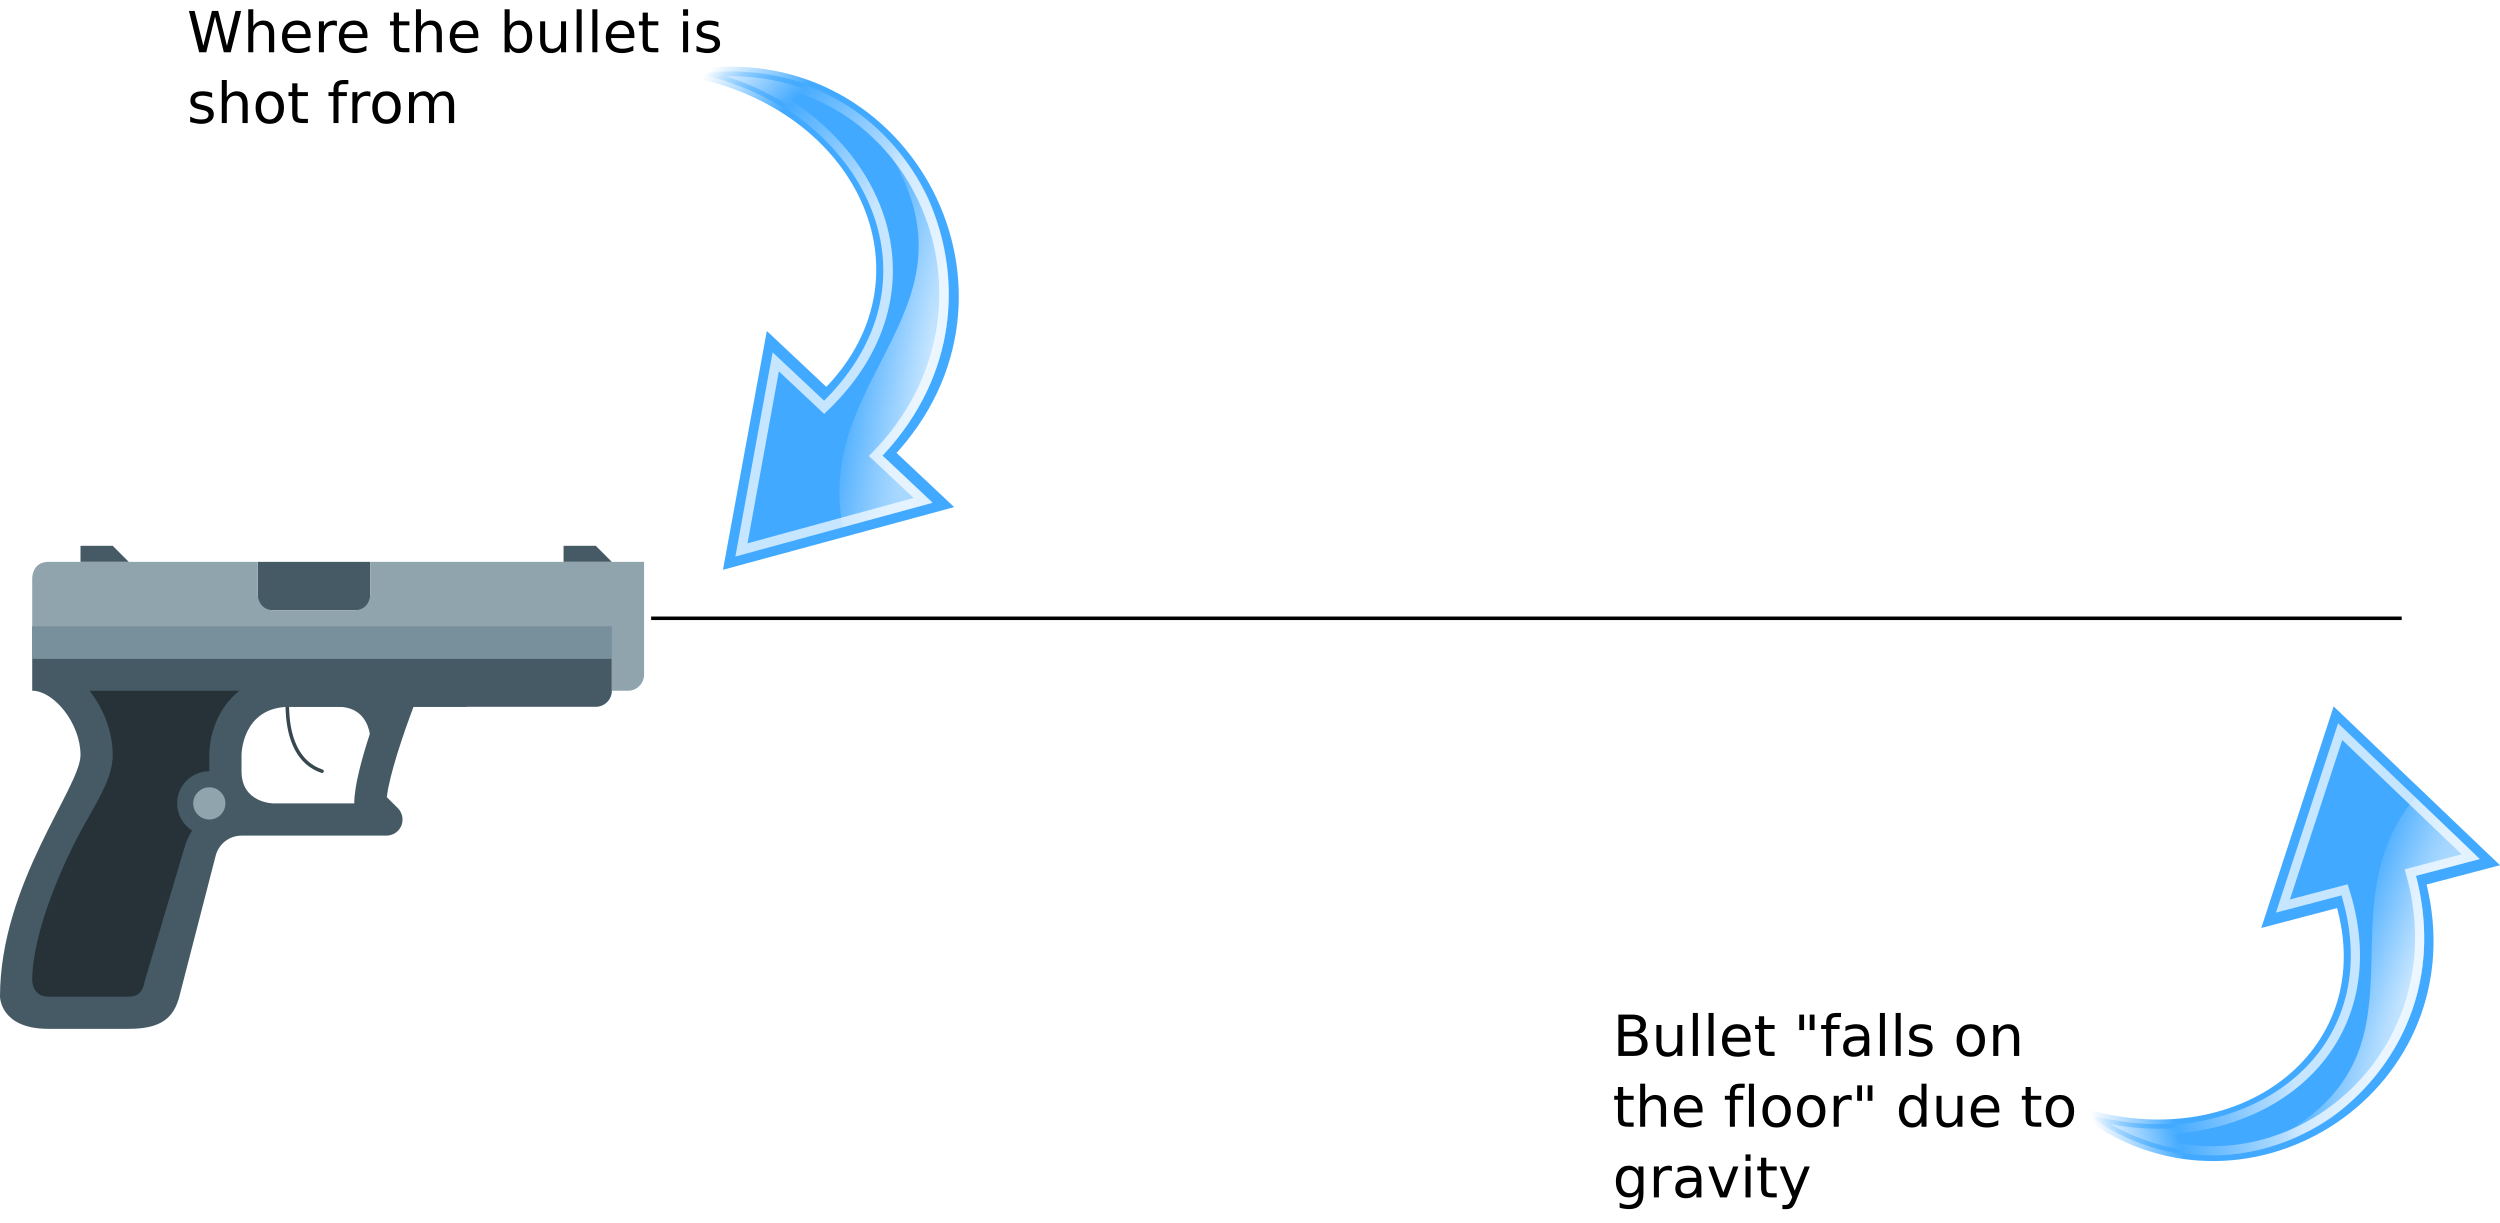
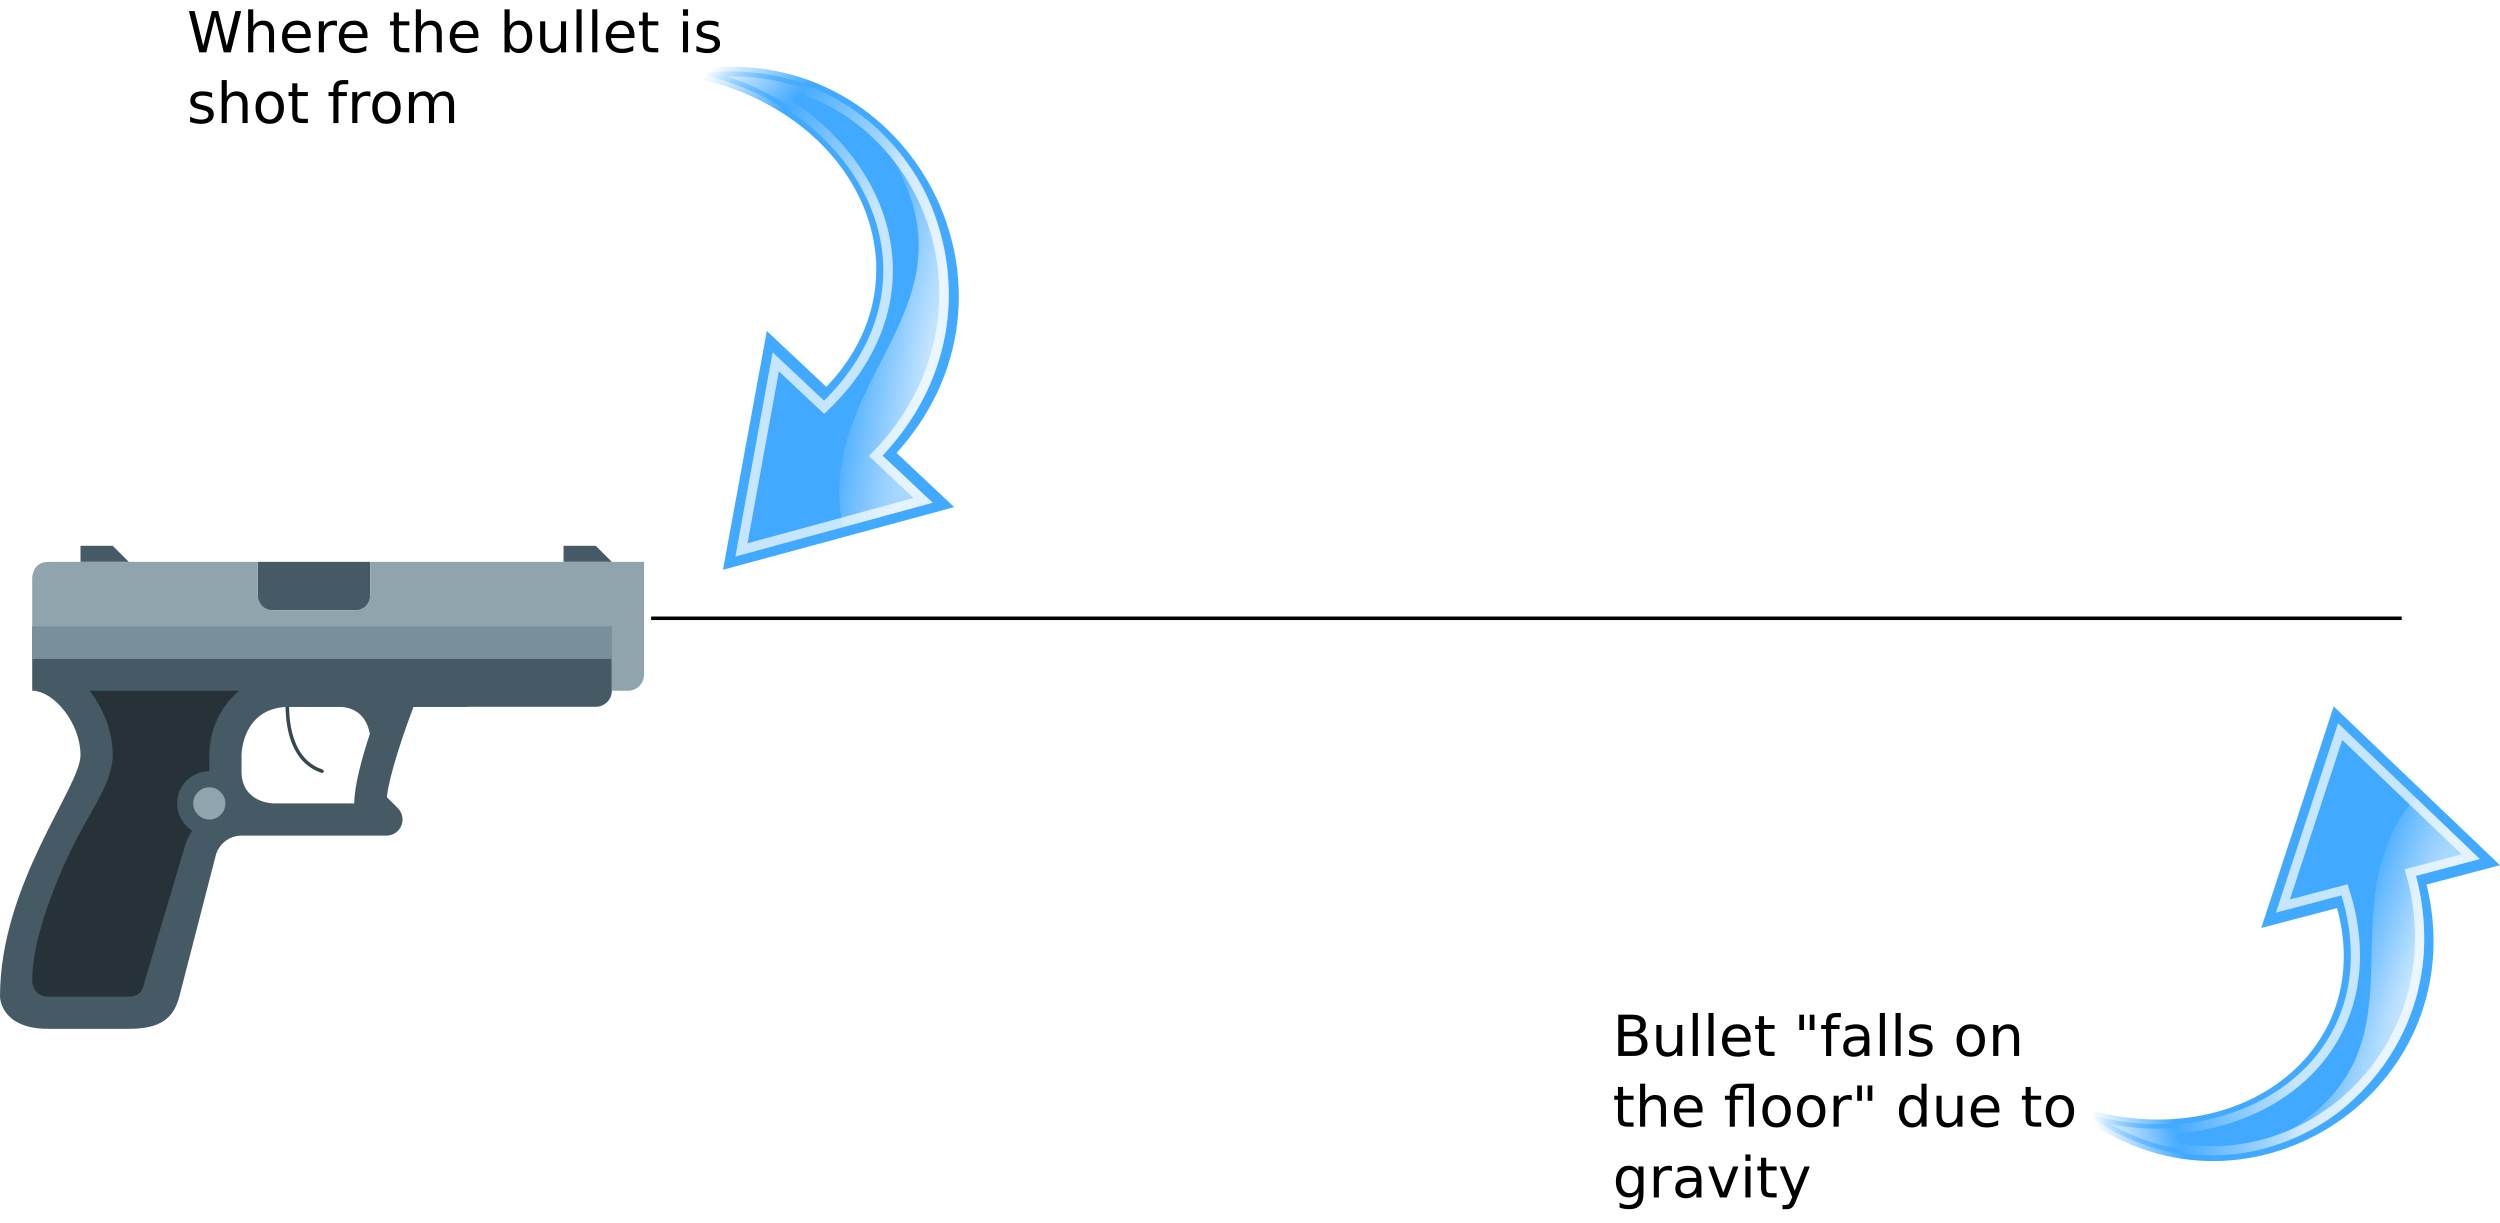
<svg xmlns="http://www.w3.org/2000/svg" xmlns:xlink="http://www.w3.org/1999/xlink" width="187mm" height="91.426mm" viewBox="0 0 187 91.426" version="1.1" id="svg8">
  <defs id="defs2">
    <clipPath id="_clipPath_2GEfn45JLl8Nr1pDtXFPFZ3tAUO5LwmP">
      <rect width="450" height="450" id="rect833" x="0" y="0" />
    </clipPath>
    <linearGradient xlink:href="#linearGradient2308" id="linearGradient5196" gradientUnits="userSpaceOnUse" gradientTransform="matrix(-7.228913,-5.80752,-4.077291,5.07521,759.7605,460.2632)" x1="26.5" y1="51.3" x2="26.5" y2="61.618" />
    <linearGradient id="linearGradient2308">
      <stop id="stop2310" offset="0" style="stop-color:#41a9ff;stop-opacity:1;" />
      <stop id="stop2312" offset="1" style="stop-color:#41a9ff;stop-opacity:0;" />
    </linearGradient>
    <linearGradient xlink:href="#linearGradient2187" id="linearGradient5200" gradientUnits="userSpaceOnUse" gradientTransform="matrix(4.778283,-5.94777,8.471751,6.805984,205.3838,466.6789)" x1="16.902" y1="12.175" x2="2.705" y2="14.088" />
    <linearGradient id="linearGradient2187">
      <stop style="stop-color:#ffffff;stop-opacity:1;" offset="0" id="stop2189" />
      <stop style="stop-color:#ffffff;stop-opacity:0;" offset="1" id="stop2191" />
    </linearGradient>
    <radialGradient xlink:href="#linearGradient2187" id="radialGradient5202" gradientUnits="userSpaceOnUse" gradientTransform="matrix(3.234762,0.3292483,-0.04021934,0.3951426,-1016.175,204.9602)" cx="456.521" cy="28.498" fx="456.521" fy="28.498" r="168.075" />
    <radialGradient r="168.075" fy="28.498" fx="456.521" cy="28.498" cx="456.521" gradientTransform="matrix(3.234762,0.3292483,-0.04021934,0.3951426,-1016.175,204.9602)" gradientUnits="userSpaceOnUse" id="radialGradient4486" xlink:href="#linearGradient2187" />
    <radialGradient xlink:href="#linearGradient2187" id="radialGradient5326" gradientUnits="userSpaceOnUse" gradientTransform="matrix(3.234762,0.3292483,-0.04021934,0.3951426,-1016.175,204.9602)" cx="456.521" cy="28.498" fx="456.521" fy="28.498" r="168.075" />
    <radialGradient xlink:href="#linearGradient2187" id="radialGradient5329" gradientUnits="userSpaceOnUse" gradientTransform="matrix(3.234762,0.3292483,-0.04021934,0.3951426,-1057.371,94.40933)" cx="456.521" cy="28.498" fx="456.521" fy="28.498" r="168.075" />
    <linearGradient xlink:href="#linearGradient2187" id="linearGradient5332" gradientUnits="userSpaceOnUse" gradientTransform="matrix(4.778283,-5.94777,8.471751,6.805984,164.1874,356.128)" x1="16.902" y1="12.175" x2="2.705" y2="14.088" />
    <linearGradient xlink:href="#linearGradient2308" id="linearGradient5335" gradientUnits="userSpaceOnUse" gradientTransform="matrix(-7.228913,-5.80752,-4.077291,5.07521,718.5642,349.7123)" x1="26.5" y1="51.3" x2="26.5" y2="61.618" />
    <linearGradient xlink:href="#linearGradient2308" id="linearGradient5344" gradientUnits="userSpaceOnUse" gradientTransform="matrix(-7.228913,-5.80752,-4.077291,5.07521,718.5642,349.7123)" x1="26.5" y1="51.3" x2="26.5" y2="61.618" />
    <linearGradient xlink:href="#linearGradient2187" id="linearGradient5348" gradientUnits="userSpaceOnUse" gradientTransform="matrix(4.778283,-5.94777,8.471751,6.805984,164.1874,356.128)" x1="16.902" y1="12.175" x2="2.705" y2="14.088" />
    <radialGradient xlink:href="#linearGradient2187" id="radialGradient5350" gradientUnits="userSpaceOnUse" gradientTransform="matrix(3.234762,0.3292483,-0.04021934,0.3951426,-1057.371,94.40933)" cx="456.521" cy="28.498" fx="456.521" fy="28.498" r="168.075" />
    <radialGradient xlink:href="#linearGradient2187" id="radialGradient5350-9" gradientUnits="userSpaceOnUse" gradientTransform="matrix(3.234762,0.3292483,-0.04021934,0.3951426,-1057.371,94.40933)" cx="456.521" cy="28.498" fx="456.521" fy="28.498" r="168.075" />
  </defs>
  <g style="isolation:isolate;stroke-width:2.148;stroke-miterlimit:4;stroke-dasharray:none" id="g875" transform="matrix(0.1228987,0,0,0.1228987,-3.564063,31.23912)">
    <g id="Group" style="stroke-width:2.148;stroke-miterlimit:4;stroke-dasharray:none">
      <path d="m 205.4,156.4 c 0,0 -9.8,49 19.6,58.8" fill="none" stroke-width="19.6" stroke="#37474f" stroke-linejoin="round" stroke-linecap="round" stroke-miterlimit="4" id="path838" style="stroke-width:2.148;stroke-miterlimit:4;stroke-dasharray:none" />
      <path d="M 401.4,87.8 391.6,78 H 372 v 9.8 z m -294,0 L 97.6,78 H 78 v 9.8 z m 78.4,0 h 68.6 v 29.4 H 185.8 Z M 391.6,176 h -293 v -49 h 302.8 v 39.2 c 0,5.39 -4.41,9.8 -9.8,9.8 z" fill="#455a64" id="path840" style="stroke-width:2.148;stroke-miterlimit:4;stroke-dasharray:none" />
      <path d="M 264.425,230.978 C 266.042,216.846 275.107,190.739 280.693,176 H 313.2 V 127 H 48.6 v 39.2 c 13.054,0.039 29.4,19.6 29.4,39.2 0,19.6 -49,78.4 -49,147 0,0 0,19.6 29.4,19.6 h 49 c 19.6,0 27.528,-6.546 30.929,-20.364 l 21.903,-84.868 c 1.785,-7.259 8.293,-12.363 15.768,-12.368 h 88.2 c 3.94,0 7.546,-2.372 9.075,-6.047 1.496,-3.668 0.65,-7.876 -2.146,-10.682 z M 195.6,234.8 c 0,0 -19.6,0 -19.6,-19.6 v -9.8 c 0,0 0,-29.4 29.4,-29.4 h 29.4 c 14.661,0 18.336,10.947 19.296,16.464 -4.861,14.896 -9.496,31.811 -9.496,42.336 z" fill="#455a64" id="path842" style="stroke-width:2.148;stroke-miterlimit:4;stroke-dasharray:none" />
      <path d="m 254.4,87.8 v 19.6 c 0,0 0,9.8 -9.8,9.8 0,0 -39.2,0.039 -49,0 -9.8,0 -9.8,-9.8 -9.8,-9.8 V 87.8 H 58.4 c -9.8,0 -9.8,9.8 -9.8,9.8 v 49 h 352.8 v 19.6 l 9.761,0.039 c 5.439,0 9.839,-4.41 9.839,-9.839 V 87.8 Z m -88.2,147 c 0,5.39 -4.41,9.8 -9.8,9.8 -5.39,0 -9.8,-4.41 -9.8,-9.8 0,-5.39 4.41,-9.8 9.8,-9.8 5.39,0 9.8,4.41 9.8,9.8 z" fill="#90a4ae" id="path844" style="stroke-width:2.148;stroke-miterlimit:4;stroke-dasharray:none" />
      <path d="m 48.6,127 h 352.8 v 19.6 H 48.6 Z" fill="#78909c" id="path846" style="stroke-width:2.148;stroke-miterlimit:4;stroke-dasharray:none" />
      <path d="m 136.8,234.8 c 0,-10.825 8.775,-19.6 19.6,-19.6 v -9.8 c 0,-12.515 5.243,-28.91 18.297,-39.2 H 83.439 c 8.575,10.829 14.161,24.961 14.161,39.2 0,12.054 -6.811,23.961 -16.268,40.503 C 67.71,269.678 48.6,313.2 48.6,342.6 c 0,0 0,9.8 9.8,9.8 h 49 c 8.35,0 9.036,-6.703 9.8,-9.8 l 24.108,-81.007 c 1.011,-3.639 2.577,-7.1 4.645,-10.26 -5.681,-3.579 -9.135,-9.818 -9.153,-16.533 z" fill="#263238" id="path848" style="stroke-width:2.148;stroke-miterlimit:4;stroke-dasharray:none" />
    </g>
  </g>
  <path style="fill:none;stroke:#000000;stroke-width:0.264px;stroke-linecap:butt;stroke-linejoin:miter;stroke-opacity:1" d="M 48.704,46.248 H 179.648" id="path877" />
  <g id="g5339" transform="matrix(-0.00716513,0.09191,-0.09191,-0.00716513,96.16246,-10.51148)">
    <path id="path1432" d="M 210.336,461.537 C 174.1,294.351 366.423,171.61 505.229,282.69 l 38.226,-47.582 60.877,170.716 -182.723,-19.048 39.421,-49.069 c -99.272,-84.646 -231.147,-14.447 -250.694,123.831 z" style="color:#000000;display:block;overflow:visible;visibility:visible;fill:url(#linearGradient5344);fill-opacity:1;fill-rule:nonzero;stroke:url(#linearGradient5344);stroke-width:7.77;stroke-linecap:butt;stroke-linejoin:miter;stroke-miterlimit:4;stroke-dasharray:none;stroke-dashoffset:0;stroke-opacity:1;marker:none" />
    <path style="color:#000000;display:block;overflow:visible;visibility:visible;opacity:0.699;fill:none;stroke:url(#linearGradient5348);stroke-width:7.77;stroke-linecap:butt;stroke-linejoin:miter;stroke-miterlimit:10;stroke-dasharray:none;stroke-dashoffset:0;stroke-opacity:1;marker:none" d="M 210.974,429.601 C 203.049,279.729 381.684,188.363 508.266,293.917 l 33.022,-41.105 51.547,143.823 -154.326,-15.889 33.75,-42.011 c -99.722,-89.177 -221.825,-32.556 -261.286,90.865 z" id="path2177" />
    <path id="path9796" d="m 542.608,244.978 -4.347,5.405 -30.637,38.157 C 443.651,237.473 370.073,232.713 302.846,264.524 c -42.237,19.986 -68.639,61.563 -68.639,61.563 138.433,-132.939 204.765,26.088 333.846,-10.057 z" style="color:#000000;font-style:normal;font-variant:normal;font-weight:normal;font-stretch:normal;font-size:medium;line-height:normal;font-family:Sans;-inkscape-font-specification:Sans;text-indent:0;text-align:start;text-decoration:none;text-decoration-line:none;letter-spacing:normal;word-spacing:normal;text-transform:none;writing-mode:lr-tb;direction:ltr;baseline-shift:baseline;text-anchor:start;display:block;overflow:visible;visibility:visible;opacity:0.699;fill:url(#radialGradient5350);fill-opacity:1;stroke:none;stroke-width:8.266;marker:none;enable-background:accumulate" />
  </g>
  <g id="g5339-1" transform="matrix(0.0360632,-0.08082173,-0.08082173,-0.0360632,185.7207,116.944)">
    <path id="path1432-2" d="M 210.336,461.537 C 174.1,294.351 366.423,171.61 505.229,282.69 l 38.226,-47.582 60.877,170.716 -182.723,-19.048 39.421,-49.069 c -99.272,-84.646 -231.147,-14.447 -250.694,123.831 z" style="color:#000000;display:block;overflow:visible;visibility:visible;fill:url(#linearGradient5335);fill-opacity:1;fill-rule:nonzero;stroke:url(#linearGradient5335);stroke-width:7.77;stroke-linecap:butt;stroke-linejoin:miter;stroke-miterlimit:4;stroke-dasharray:none;stroke-dashoffset:0;stroke-opacity:1;marker:none" />
    <path style="color:#000000;display:block;overflow:visible;visibility:visible;opacity:0.699;fill:none;stroke:url(#linearGradient5332);stroke-width:7.77;stroke-linecap:butt;stroke-linejoin:miter;stroke-miterlimit:10;stroke-dasharray:none;stroke-dashoffset:0;stroke-opacity:1;marker:none" d="M 210.974,429.601 C 203.049,279.729 381.684,188.363 508.266,293.917 l 33.022,-41.105 51.547,143.823 -154.326,-15.889 33.75,-42.011 c -99.722,-89.177 -221.825,-32.556 -261.286,90.865 z" id="path2177-7" />
    <path id="path9796-0" d="m 542.608,244.978 -4.347,5.405 -30.637,38.157 C 443.651,237.473 370.073,232.713 302.846,264.524 c -42.237,19.986 -68.639,61.563 -68.639,61.563 138.433,-132.939 204.765,26.088 333.846,-10.057 z" style="color:#000000;font-style:normal;font-variant:normal;font-weight:normal;font-stretch:normal;font-size:medium;line-height:normal;font-family:Sans;-inkscape-font-specification:Sans;text-indent:0;text-align:start;text-decoration:none;text-decoration-line:none;letter-spacing:normal;word-spacing:normal;text-transform:none;writing-mode:lr-tb;direction:ltr;baseline-shift:baseline;text-anchor:start;display:block;overflow:visible;visibility:visible;opacity:0.699;fill:url(#radialGradient5350-9);fill-opacity:1;stroke:none;stroke-width:8.266;marker:none;enable-background:accumulate" />
  </g>
-   <text xml:space="preserve" style="font-size:4.233px;line-height:1.25;font-family:'DejaVu Sans';-inkscape-font-specification:'DejaVu Sans';letter-spacing:0px;word-spacing:0px;stroke-width:0.265" x="13.991" y="3.912" id="text931">
-     <tspan id="tspan929" x="13.991" y="3.912" style="stroke-width:0.265">Where the bullet is</tspan>
-     <tspan x="13.991" y="9.204" style="stroke-width:0.265" id="tspan933">shot from</tspan>
-   </text>
-   <text xml:space="preserve" style="font-size:4.233px;line-height:1.25;font-family:'DejaVu Sans';-inkscape-font-specification:'DejaVu Sans';letter-spacing:0px;word-spacing:0px;stroke-width:0.265" x="120.631" y="78.985" id="text937">
-     <tspan id="tspan935" x="120.631" y="78.985" style="stroke-width:0.265">Bullet "falls on</tspan>
-     <tspan x="120.631" y="84.277" style="stroke-width:0.265" id="tspan939">the floor" due to</tspan>
-     <tspan x="120.631" y="89.568" style="stroke-width:0.265" id="tspan941">gravity</tspan>
-   </text>
+   <g aria-label="Where the bullet is shot from" id="text931" style="font-size:4.233px;line-height:1.25;font-family:'DejaVu Sans';-inkscape-font-specification:'DejaVu Sans';letter-spacing:0px;word-spacing:0px;stroke-width:0.265">
+     <path d="m 14.131,0.826 h 0.422 l 0.649,2.609 0.647,-2.609 h 0.469 l 0.649,2.609 0.647,-2.609 h 0.424 L 17.263,3.912 H 16.738 L 16.087,1.233 15.43,3.912 h -0.525 z" style="stroke-width:0.265" id="path943" />
+     <path d="M 20.5,2.515 V 3.912 H 20.12 V 2.527 q 0,-0.329 -0.128,-0.492 -0.128,-0.163 -0.384,-0.163 -0.308,0 -0.486,0.196 -0.178,0.196 -0.178,0.535 V 3.912 H 18.561 V 0.696 h 0.382 V 1.956 q 0.136,-0.209 0.32,-0.312 0.186,-0.103 0.428,-0.103 0.399,0 0.604,0.248 0.205,0.246 0.205,0.726 z" style="stroke-width:0.265" id="path945" />
+     <path d="m 23.239,2.659 v 0.186 h -1.749 q 0.025,0.393 0.236,0.599 0.213,0.205 0.591,0.205 0.219,0 0.424,-0.054 0.207,-0.054 0.409,-0.161 v 0.36 q -0.205,0.087 -0.42,0.132 -0.215,0.045 -0.436,0.045 -0.554,0 -0.878,-0.322 -0.322,-0.322 -0.322,-0.872 0,-0.568 0.306,-0.901 0.308,-0.335 0.829,-0.335 0.467,0 0.738,0.302 0.273,0.3 0.273,0.816 z M 22.859,2.548 Q 22.854,2.235 22.683,2.049 22.513,1.863 22.232,1.863 q -0.318,0 -0.511,0.18 -0.19,0.18 -0.219,0.506 z" style="stroke-width:0.265" id="path947" />
+     <path d="m 25.205,1.952 q -0.064,-0.037 -0.141,-0.054 -0.074,-0.019 -0.165,-0.019 -0.322,0 -0.496,0.211 -0.172,0.209 -0.172,0.602 V 3.912 H 23.849 V 1.597 h 0.382 v 0.36 q 0.12,-0.211 0.312,-0.312 0.192,-0.103 0.467,-0.103 0.039,0 0.087,0.006 0.048,0.004 0.105,0.014 z" style="stroke-width:0.265" id="path949" />
+     <path d="m 27.491,2.659 v 0.186 h -1.749 q 0.025,0.393 0.236,0.599 0.213,0.205 0.591,0.205 0.219,0 0.424,-0.054 0.207,-0.054 0.409,-0.161 v 0.36 q -0.205,0.087 -0.42,0.132 -0.215,0.045 -0.436,0.045 -0.554,0 -0.878,-0.322 -0.322,-0.322 -0.322,-0.872 0,-0.568 0.306,-0.901 0.308,-0.335 0.829,-0.335 0.467,0 0.738,0.302 0.273,0.3 0.273,0.816 z M 27.11,2.548 Q 27.106,2.235 26.935,2.049 26.765,1.863 26.484,1.863 q -0.318,0 -0.511,0.18 -0.19,0.18 -0.219,0.506 z" style="stroke-width:0.265" id="path951" />
+     <path d="M 29.837,0.939 V 1.597 h 0.783 v 0.296 h -0.783 v 1.257 q 0,0.283 0.076,0.364 0.079,0.081 0.316,0.081 h 0.391 V 3.912 h -0.391 q -0.44,0 -0.608,-0.163 Q 29.455,3.583 29.455,3.149 V 1.892 H 29.175 V 1.597 H 29.455 V 0.939 Z" style="stroke-width:0.265" id="path953" />
+     <path d="M 33.045,2.515 V 3.912 H 32.665 V 2.527 q 0,-0.329 -0.128,-0.492 -0.128,-0.163 -0.384,-0.163 -0.308,0 -0.486,0.196 -0.178,0.196 -0.178,0.535 V 3.912 H 31.106 V 0.696 h 0.382 V 1.956 q 0.136,-0.209 0.32,-0.312 0.186,-0.103 0.428,-0.103 0.399,0 0.604,0.248 0.205,0.246 0.205,0.726 z" style="stroke-width:0.265" id="path955" />
+     <path d="m 35.784,2.659 v 0.186 h -1.749 q 0.025,0.393 0.236,0.599 0.213,0.205 0.591,0.205 0.219,0 0.424,-0.054 0.207,-0.054 0.409,-0.161 v 0.36 q -0.205,0.087 -0.42,0.132 -0.215,0.045 -0.436,0.045 -0.554,0 -0.878,-0.322 -0.322,-0.322 -0.322,-0.872 0,-0.568 0.306,-0.901 0.308,-0.335 0.829,-0.335 0.467,0 0.738,0.302 0.273,0.3 0.273,0.816 z M 35.404,2.548 Q 35.399,2.235 35.228,2.049 35.058,1.863 34.777,1.863 q -0.318,0 -0.511,0.18 -0.19,0.18 -0.219,0.506 z" style="stroke-width:0.265" id="path957" />
+     <path d="m 39.416,2.756 q 0,-0.42 -0.174,-0.657 -0.172,-0.24 -0.473,-0.24 -0.302,0 -0.475,0.24 -0.172,0.238 -0.172,0.657 0,0.42 0.172,0.659 0.174,0.238 0.475,0.238 0.302,0 0.473,-0.238 0.174,-0.24 0.174,-0.659 z M 38.122,1.948 q 0.12,-0.207 0.302,-0.306 0.184,-0.101 0.438,-0.101 0.422,0 0.684,0.335 0.265,0.335 0.265,0.881 0,0.546 -0.265,0.881 -0.263,0.335 -0.684,0.335 -0.254,0 -0.438,-0.099 -0.182,-0.101 -0.302,-0.308 V 3.912 H 37.739 V 0.696 h 0.382 z" style="stroke-width:0.265" id="path959" />
+     <path d="M 40.402,2.998 V 1.597 h 0.38 v 1.387 q 0,0.329 0.128,0.494 0.128,0.163 0.384,0.163 0.308,0 0.486,-0.196 0.18,-0.196 0.18,-0.535 V 1.597 h 0.38 V 3.912 H 41.96 V 3.556 q -0.138,0.211 -0.322,0.314 -0.182,0.101 -0.424,0.101 -0.399,0 -0.606,-0.248 -0.207,-0.248 -0.207,-0.726 z m 0.957,-1.457 z" style="stroke-width:0.265" id="path961" />
+     <path d="m 43.124,0.696 h 0.38 V 3.912 h -0.38 z" style="stroke-width:0.265" id="path963" />
+     <path d="m 44.3,0.696 h 0.38 V 3.912 h -0.38 z" style="stroke-width:0.265" id="path965" />
+     <path d="m 47.457,2.659 v 0.186 h -1.749 q 0.025,0.393 0.236,0.599 0.213,0.205 0.591,0.205 0.219,0 0.424,-0.054 0.207,-0.054 0.409,-0.161 v 0.36 q -0.205,0.087 -0.42,0.132 -0.215,0.045 -0.436,0.045 -0.554,0 -0.878,-0.322 -0.322,-0.322 -0.322,-0.872 0,-0.568 0.306,-0.901 0.308,-0.335 0.829,-0.335 0.467,0 0.738,0.302 0.273,0.3 0.273,0.816 z m -0.38,-0.112 q -0.004,-0.312 -0.176,-0.498 -0.169,-0.186 -0.451,-0.186 -0.318,0 -0.511,0.18 -0.19,0.18 -0.219,0.506 z" style="stroke-width:0.265" id="path967" />
+     <path d="M 48.457,0.939 V 1.597 h 0.783 v 0.296 h -0.783 v 1.257 q 0,0.283 0.076,0.364 0.079,0.081 0.316,0.081 h 0.391 V 3.912 H 48.85 q -0.44,0 -0.608,-0.163 Q 48.075,3.583 48.075,3.149 V 1.892 H 47.796 V 1.597 h 0.279 V 0.939 Z" style="stroke-width:0.265" id="path969" />
+     <path d="m 51.086,1.597 h 0.38 V 3.912 h -0.38 z m 0,-0.901 h 0.38 V 1.177 h -0.38 z" style="stroke-width:0.265" id="path971" />
+     <path d="M 53.738,1.665 V 2.025 Q 53.577,1.942 53.403,1.901 53.23,1.859 53.044,1.859 q -0.283,0 -0.426,0.087 -0.141,0.087 -0.141,0.26 0,0.132 0.101,0.209 0.101,0.074 0.407,0.143 l 0.13,0.029 q 0.405,0.087 0.575,0.246 0.172,0.157 0.172,0.44 0,0.322 -0.256,0.511 -0.254,0.188 -0.701,0.188 -0.186,0 -0.389,-0.037 -0.201,-0.035 -0.424,-0.107 V 3.434 q 0.211,0.11 0.415,0.165 0.205,0.054 0.405,0.054 0.269,0 0.413,-0.091 0.145,-0.093 0.145,-0.26 0,-0.155 -0.105,-0.238 Q 53.263,2.982 52.909,2.905 L 52.777,2.874 Q 52.424,2.8 52.267,2.647 52.109,2.492 52.109,2.223 q 0,-0.327 0.232,-0.504 0.232,-0.178 0.657,-0.178 0.211,0 0.397,0.031 0.186,0.031 0.343,0.093 z" style="stroke-width:0.265" id="path973" />
+     <path d="m 15.866,6.957 v 0.36 q -0.161,-0.083 -0.335,-0.124 -0.174,-0.041 -0.36,-0.041 -0.283,0 -0.426,0.087 -0.141,0.087 -0.141,0.26 0,0.132 0.101,0.209 0.101,0.074 0.407,0.143 l 0.13,0.029 q 0.405,0.087 0.575,0.246 0.172,0.157 0.172,0.44 0,0.322 -0.256,0.511 -0.254,0.188 -0.701,0.188 -0.186,0 -0.389,-0.037 -0.201,-0.035 -0.424,-0.107 V 8.726 q 0.211,0.11 0.415,0.165 0.205,0.054 0.405,0.054 0.269,0 0.413,-0.091 0.145,-0.093 0.145,-0.26 0,-0.155 -0.105,-0.238 -0.103,-0.083 -0.457,-0.159 L 14.905,8.166 Q 14.551,8.091 14.394,7.938 14.237,7.783 14.237,7.515 q 0,-0.327 0.232,-0.504 0.232,-0.178 0.657,-0.178 0.211,0 0.397,0.031 0.186,0.031 0.343,0.093 z" style="stroke-width:0.265" id="path975" />
+     <path d="M 18.52,7.806 V 9.204 H 18.139 V 7.819 q 0,-0.329 -0.128,-0.492 -0.128,-0.163 -0.384,-0.163 -0.308,0 -0.486,0.196 -0.178,0.196 -0.178,0.535 V 9.204 H 16.581 V 5.987 h 0.382 v 1.261 q 0.136,-0.209 0.32,-0.312 0.186,-0.103 0.428,-0.103 0.399,0 0.604,0.248 0.205,0.246 0.205,0.726 z" style="stroke-width:0.265" id="path977" />
+     <path d="m 20.176,7.155 q -0.306,0 -0.484,0.24 -0.178,0.238 -0.178,0.653 0,0.415 0.176,0.655 0.178,0.238 0.486,0.238 0.304,0 0.482,-0.24 0.178,-0.24 0.178,-0.653 0,-0.411 -0.178,-0.651 -0.178,-0.242 -0.482,-0.242 z m 0,-0.322 q 0.496,0 0.779,0.322 0.283,0.322 0.283,0.893 0,0.568 -0.283,0.893 -0.283,0.322 -0.779,0.322 -0.498,0 -0.781,-0.322 -0.281,-0.325 -0.281,-0.893 0,-0.571 0.281,-0.893 0.283,-0.322 0.781,-0.322 z" style="stroke-width:0.265" id="path979" />
+     <path d="M 22.245,6.231 V 6.888 h 0.783 v 0.296 h -0.783 v 1.257 q 0,0.283 0.076,0.364 0.079,0.081 0.316,0.081 h 0.391 V 9.204 H 22.637 q -0.44,0 -0.608,-0.163 Q 21.862,8.875 21.862,8.441 V 7.184 H 21.583 V 6.888 h 0.279 V 6.231 Z" style="stroke-width:0.265" id="path981" />
+     <path d="m 26.046,5.987 v 0.316 h -0.364 q -0.205,0 -0.285,0.083 -0.079,0.083 -0.079,0.298 V 6.888 h 0.626 V 7.184 H 25.318 V 9.204 H 24.936 V 7.184 H 24.572 V 6.888 h 0.364 V 6.727 q 0,-0.387 0.18,-0.562 0.18,-0.178 0.571,-0.178 z" style="stroke-width:0.265" id="path983" />
+     <path d="m 27.706,7.244 q -0.064,-0.037 -0.141,-0.054 -0.074,-0.019 -0.165,-0.019 -0.322,0 -0.496,0.211 -0.172,0.209 -0.172,0.602 V 9.204 H 26.35 V 6.888 h 0.382 v 0.36 q 0.12,-0.211 0.312,-0.312 0.192,-0.103 0.467,-0.103 0.039,0 0.087,0.006 0.048,0.004 0.105,0.014 z" style="stroke-width:0.265" id="path985" />
+     <path d="m 28.909,7.155 q -0.306,0 -0.484,0.24 -0.178,0.238 -0.178,0.653 0,0.415 0.176,0.655 0.178,0.238 0.486,0.238 0.304,0 0.482,-0.24 0.178,-0.24 0.178,-0.653 0,-0.411 -0.178,-0.651 -0.178,-0.242 -0.482,-0.242 z m 0,-0.322 q 0.496,0 0.779,0.322 0.283,0.322 0.283,0.893 0,0.568 -0.283,0.893 -0.283,0.322 -0.779,0.322 -0.498,0 -0.781,-0.322 -0.281,-0.325 -0.281,-0.893 0,-0.571 0.281,-0.893 0.283,-0.322 0.781,-0.322 z" style="stroke-width:0.265" id="path987" />
+     <path d="m 32.404,7.333 q 0.143,-0.256 0.341,-0.378 0.198,-0.122 0.467,-0.122 0.362,0 0.558,0.254 0.196,0.252 0.196,0.719 V 9.204 H 33.585 V 7.819 q 0,-0.333 -0.118,-0.494 -0.118,-0.161 -0.36,-0.161 -0.296,0 -0.467,0.196 -0.172,0.196 -0.172,0.535 V 9.204 H 32.086 V 7.819 q 0,-0.335 -0.118,-0.494 -0.118,-0.161 -0.364,-0.161 -0.291,0 -0.463,0.198 -0.172,0.196 -0.172,0.533 V 9.204 H 30.587 V 6.888 h 0.382 v 0.36 q 0.13,-0.213 0.312,-0.314 0.182,-0.101 0.432,-0.101 0.252,0 0.428,0.128 0.178,0.128 0.263,0.372 z" style="stroke-width:0.265" id="path989" />
+   </g>
+   <g aria-label="Bullet &quot;falls on the floor&quot; due to gravity" id="text937" style="font-size:4.233px;line-height:1.25;font-family:'DejaVu Sans';-inkscape-font-specification:'DejaVu Sans';letter-spacing:0px;word-spacing:0px;stroke-width:0.265">
+     <path d="m 121.464,77.511 v 1.131 h 0.67 q 0.337,0 0.498,-0.138 0.163,-0.141 0.163,-0.428 0,-0.289 -0.163,-0.426 -0.161,-0.138 -0.498,-0.138 z m 0,-1.269 v 0.93 h 0.618 q 0.306,0 0.455,-0.114 0.151,-0.116 0.151,-0.351 0,-0.234 -0.151,-0.349 -0.149,-0.116 -0.455,-0.116 z m -0.418,-0.343 h 1.067 q 0.477,0 0.736,0.198 0.258,0.198 0.258,0.564 0,0.283 -0.132,0.451 -0.132,0.167 -0.389,0.209 0.308,0.066 0.477,0.277 0.172,0.209 0.172,0.523 0,0.413 -0.281,0.639 -0.281,0.225 -0.8,0.225 h -1.108 z" style="stroke-width:0.265" id="path873" />
+     <path d="m 123.895,78.071 v -1.401 h 0.38 v 1.387 q 0,0.329 0.128,0.494 0.128,0.163 0.384,0.163 0.308,0 0.486,-0.196 0.18,-0.196 0.18,-0.535 v -1.313 h 0.38 v 2.315 h -0.38 v -0.356 q -0.139,0.211 -0.322,0.314 -0.182,0.101 -0.424,0.101 -0.399,0 -0.606,-0.248 -0.207,-0.248 -0.207,-0.726 z m 0.957,-1.457 z" style="stroke-width:0.265" id="path875" />
+     <path d="m 126.618,75.769 h 0.38 v 3.216 h -0.38 z" style="stroke-width:0.265" id="path878" />
+     <path d="m 127.794,75.769 h 0.38 v 3.216 h -0.38 z" style="stroke-width:0.265" id="path880" />
+     <path d="m 130.95,77.732 v 0.186 h -1.749 q 0.025,0.393 0.236,0.599 0.213,0.205 0.591,0.205 0.219,0 0.424,-0.054 0.207,-0.054 0.409,-0.161 v 0.36 q -0.205,0.087 -0.42,0.132 -0.215,0.045 -0.436,0.045 -0.554,0 -0.878,-0.322 -0.322,-0.322 -0.322,-0.872 0,-0.568 0.306,-0.901 0.308,-0.335 0.829,-0.335 0.467,0 0.738,0.302 0.273,0.3 0.273,0.816 z m -0.38,-0.112 q -0.004,-0.312 -0.176,-0.498 -0.17,-0.186 -0.451,-0.186 -0.318,0 -0.511,0.18 -0.19,0.18 -0.219,0.506 z" style="stroke-width:0.265" id="path882" />
+     <path d="m 131.951,76.013 v 0.657 h 0.783 v 0.296 h -0.783 v 1.257 q 0,0.283 0.076,0.364 0.079,0.081 0.316,0.081 h 0.391 v 0.318 h -0.391 q -0.44,0 -0.608,-0.163 -0.167,-0.165 -0.167,-0.599 v -1.257 h -0.279 v -0.296 h 0.279 v -0.657 z" style="stroke-width:0.265" id="path884" />
+     <path d="m 134.94,75.899 v 1.147 h -0.351 v -1.147 z m 0.781,0 v 1.147 h -0.351 v -1.147 z" style="stroke-width:0.265" id="path886" />
+     <path d="m 137.699,75.769 v 0.316 h -0.364 q -0.205,0 -0.285,0.083 -0.079,0.083 -0.079,0.298 v 0.205 h 0.626 v 0.296 h -0.626 v 2.02 h -0.382 v -2.02 h -0.364 v -0.296 h 0.364 v -0.161 q 0,-0.387 0.18,-0.562 0.18,-0.178 0.571,-0.178 z" style="stroke-width:0.265" id="path888" />
+     <path d="m 139.07,77.821 q -0.461,0 -0.639,0.105 -0.178,0.105 -0.178,0.36 0,0.203 0.132,0.322 0.134,0.118 0.364,0.118 0.316,0 0.506,-0.223 0.192,-0.225 0.192,-0.597 v -0.085 z m 0.759,-0.157 v 1.321 h -0.38 v -0.351 q -0.13,0.211 -0.325,0.312 -0.194,0.099 -0.475,0.099 -0.356,0 -0.566,-0.198 -0.209,-0.201 -0.209,-0.535 0,-0.391 0.26,-0.589 0.263,-0.198 0.781,-0.198 h 0.533 v -0.037 q 0,-0.263 -0.174,-0.405 -0.172,-0.145 -0.484,-0.145 -0.198,0 -0.387,0.048 -0.188,0.048 -0.362,0.143 v -0.351 q 0.209,-0.081 0.405,-0.12 0.196,-0.041 0.382,-0.041 0.502,0 0.75,0.26 0.248,0.26 0.248,0.79 z" style="stroke-width:0.265" id="path890" />
+     <path d="m 140.612,75.769 h 0.38 v 3.216 h -0.38 z" style="stroke-width:0.265" id="path892" />
+     <path d="m 141.788,75.769 h 0.38 v 3.216 h -0.38 z" style="stroke-width:0.265" id="path894" />
+     <path d="m 144.44,76.738 v 0.36 q -0.161,-0.083 -0.335,-0.124 -0.174,-0.041 -0.36,-0.041 -0.283,0 -0.426,0.087 -0.141,0.087 -0.141,0.26 0,0.132 0.101,0.209 0.101,0.074 0.407,0.143 l 0.13,0.029 q 0.405,0.087 0.575,0.246 0.172,0.157 0.172,0.44 0,0.322 -0.256,0.511 -0.254,0.188 -0.701,0.188 -0.186,0 -0.389,-0.037 -0.201,-0.035 -0.424,-0.107 V 78.507 q 0.211,0.11 0.415,0.165 0.205,0.054 0.405,0.054 0.269,0 0.413,-0.091 0.145,-0.093 0.145,-0.26 0,-0.155 -0.105,-0.238 -0.103,-0.083 -0.457,-0.159 l -0.132,-0.031 q -0.353,-0.074 -0.511,-0.227 -0.157,-0.155 -0.157,-0.424 0,-0.327 0.232,-0.504 0.232,-0.178 0.657,-0.178 0.211,0 0.397,0.031 0.186,0.031 0.343,0.093 z" style="stroke-width:0.265" id="path896" />
+     <path d="m 147.412,76.937 q -0.306,0 -0.484,0.24 -0.178,0.238 -0.178,0.653 0,0.415 0.176,0.655 0.178,0.238 0.486,0.238 0.304,0 0.482,-0.24 0.178,-0.24 0.178,-0.653 0,-0.411 -0.178,-0.651 -0.178,-0.242 -0.482,-0.242 z m 0,-0.322 q 0.496,0 0.779,0.322 0.283,0.322 0.283,0.893 0,0.568 -0.283,0.893 -0.283,0.322 -0.779,0.322 -0.498,0 -0.781,-0.322 -0.281,-0.325 -0.281,-0.893 0,-0.571 0.281,-0.893 0.283,-0.322 0.781,-0.322 z" style="stroke-width:0.265" id="path898" />
+     <path d="m 151.03,77.588 v 1.397 h -0.38 v -1.385 q 0,-0.329 -0.128,-0.492 -0.128,-0.163 -0.384,-0.163 -0.308,0 -0.486,0.196 -0.178,0.196 -0.178,0.535 v 1.308 h -0.382 v -2.315 h 0.382 v 0.36 q 0.136,-0.209 0.32,-0.312 0.186,-0.103 0.428,-0.103 0.399,0 0.604,0.248 0.205,0.246 0.205,0.726 z" style="stroke-width:0.265" id="path900" />
+     <path d="m 121.407,81.304 v 0.657 h 0.783 v 0.296 h -0.783 v 1.257 q 0,0.283 0.076,0.364 0.079,0.081 0.316,0.081 H 122.19 v 0.318 h -0.391 q -0.44,0 -0.608,-0.163 -0.167,-0.165 -0.167,-0.599 v -1.257 H 120.745 V 81.962 h 0.279 v -0.657 z" style="stroke-width:0.265" id="path902" />
+     <path d="m 124.615,82.879 v 1.397 h -0.38 v -1.385 q 0,-0.329 -0.128,-0.492 -0.128,-0.163 -0.384,-0.163 -0.308,0 -0.486,0.196 -0.178,0.196 -0.178,0.535 v 1.308 h -0.382 v -3.216 h 0.382 v 1.261 q 0.136,-0.209 0.32,-0.312 0.186,-0.103 0.428,-0.103 0.399,0 0.604,0.248 0.205,0.246 0.205,0.726 z" style="stroke-width:0.265" id="path904" />
+     <path d="m 127.353,83.024 v 0.186 h -1.749 q 0.025,0.393 0.236,0.599 0.213,0.205 0.591,0.205 0.219,0 0.424,-0.054 0.207,-0.054 0.409,-0.161 v 0.36 q -0.205,0.087 -0.42,0.132 -0.215,0.045 -0.436,0.045 -0.554,0 -0.878,-0.322 -0.322,-0.322 -0.322,-0.872 0,-0.568 0.306,-0.901 0.308,-0.335 0.829,-0.335 0.467,0 0.738,0.302 0.273,0.3 0.273,0.816 z m -0.38,-0.112 q -0.004,-0.312 -0.176,-0.498 -0.17,-0.186 -0.451,-0.186 -0.318,0 -0.511,0.18 -0.19,0.18 -0.219,0.506 z" style="stroke-width:0.265" id="path906" />
+     <path d="m 130.136,81.06 h 1.058 v 3.216 h -0.382 v -2.9 h -0.68 q -0.205,0 -0.285,0.083 -0.079,0.083 -0.079,0.298 v 0.205 h 0.626 v 0.296 h -0.626 v 2.02 h -0.382 v -2.02 h -0.364 V 81.962 h 0.364 V 81.8 q 0,-0.387 0.18,-0.562 0.18,-0.178 0.571,-0.178 z" style="stroke-width:0.265" id="path908" />
+     <path d="m 132.887,82.228 q -0.306,0 -0.484,0.24 -0.178,0.238 -0.178,0.653 0,0.415 0.176,0.655 0.178,0.238 0.486,0.238 0.304,0 0.482,-0.24 0.178,-0.24 0.178,-0.653 0,-0.411 -0.178,-0.651 -0.178,-0.242 -0.482,-0.242 z m 0,-0.322 q 0.496,0 0.779,0.322 0.283,0.322 0.283,0.893 0,0.568 -0.283,0.893 -0.283,0.322 -0.779,0.322 -0.498,0 -0.781,-0.322 -0.281,-0.325 -0.281,-0.893 0,-0.571 0.281,-0.893 0.283,-0.322 0.781,-0.322 z" style="stroke-width:0.265" id="path910" />
+     <path d="m 135.477,82.228 q -0.306,0 -0.484,0.24 -0.178,0.238 -0.178,0.653 0,0.415 0.176,0.655 0.178,0.238 0.486,0.238 0.304,0 0.482,-0.24 0.178,-0.24 0.178,-0.653 0,-0.411 -0.178,-0.651 -0.178,-0.242 -0.482,-0.242 z m 0,-0.322 q 0.496,0 0.779,0.322 0.283,0.322 0.283,0.893 0,0.568 -0.283,0.893 -0.283,0.322 -0.779,0.322 -0.498,0 -0.781,-0.322 -0.281,-0.325 -0.281,-0.893 0,-0.571 0.281,-0.893 0.283,-0.322 0.781,-0.322 z" style="stroke-width:0.265" id="path912" />
+     <path d="m 138.511,82.317 q -0.064,-0.037 -0.141,-0.054 -0.074,-0.019 -0.165,-0.019 -0.322,0 -0.496,0.211 -0.172,0.209 -0.172,0.602 v 1.22 h -0.382 V 81.962 h 0.382 v 0.36 q 0.12,-0.211 0.312,-0.312 0.192,-0.103 0.467,-0.103 0.039,0 0.087,0.006 0.048,0.004 0.105,0.014 z" style="stroke-width:0.265" id="path914" />
+     <path d="m 139.27,81.191 v 1.147 h -0.351 v -1.147 z m 0.781,0 v 1.147 H 139.7 v -1.147 z" style="stroke-width:0.265" id="path916" />
+     <path d="m 143.727,82.313 v -1.253 h 0.38 v 3.216 h -0.38 v -0.347 q -0.12,0.207 -0.304,0.308 -0.182,0.099 -0.438,0.099 -0.42,0 -0.684,-0.335 -0.263,-0.335 -0.263,-0.881 0,-0.546 0.263,-0.881 0.265,-0.335 0.684,-0.335 0.256,0 0.438,0.101 0.184,0.099 0.304,0.306 z m -1.296,0.808 q 0,0.42 0.172,0.659 0.174,0.238 0.475,0.238 0.302,0 0.475,-0.238 0.174,-0.24 0.174,-0.659 0,-0.42 -0.174,-0.657 -0.174,-0.24 -0.475,-0.24 -0.302,0 -0.475,0.24 -0.172,0.238 -0.172,0.657 z" style="stroke-width:0.265" id="path918" />
+     <path d="M 144.851,83.363 V 81.962 h 0.38 v 1.387 q 0,0.329 0.128,0.494 0.128,0.163 0.384,0.163 0.308,0 0.486,-0.196 0.18,-0.196 0.18,-0.535 V 81.962 H 146.79 v 2.315 h -0.38 v -0.356 q -0.139,0.211 -0.322,0.314 -0.182,0.101 -0.424,0.101 -0.399,0 -0.606,-0.248 -0.207,-0.248 -0.207,-0.726 z m 0.957,-1.457 z" style="stroke-width:0.265" id="path920" />
+     <path d="m 149.554,83.024 v 0.186 h -1.749 q 0.025,0.393 0.236,0.599 0.213,0.205 0.591,0.205 0.219,0 0.424,-0.054 0.207,-0.054 0.409,-0.161 v 0.36 q -0.205,0.087 -0.42,0.132 -0.215,0.045 -0.436,0.045 -0.554,0 -0.878,-0.322 -0.322,-0.322 -0.322,-0.872 0,-0.568 0.306,-0.901 0.308,-0.335 0.829,-0.335 0.467,0 0.738,0.302 0.273,0.3 0.273,0.816 z m -0.38,-0.112 q -0.004,-0.312 -0.176,-0.498 -0.17,-0.186 -0.451,-0.186 -0.318,0 -0.511,0.18 -0.19,0.18 -0.219,0.506 z" style="stroke-width:0.265" id="path922" />
+     <path d="m 151.9,81.304 v 0.657 h 0.783 v 0.296 h -0.783 v 1.257 q 0,0.283 0.076,0.364 0.079,0.081 0.316,0.081 h 0.391 v 0.318 h -0.391 q -0.44,0 -0.608,-0.163 -0.167,-0.165 -0.167,-0.599 v -1.257 h -0.279 V 81.962 h 0.279 v -0.657 z" style="stroke-width:0.265" id="path924" />
+     <path d="m 154.081,82.228 q -0.306,0 -0.484,0.24 -0.178,0.238 -0.178,0.653 0,0.415 0.176,0.655 0.178,0.238 0.486,0.238 0.304,0 0.482,-0.24 0.178,-0.24 0.178,-0.653 0,-0.411 -0.178,-0.651 -0.178,-0.242 -0.482,-0.242 z m 0,-0.322 q 0.496,0 0.779,0.322 0.283,0.322 0.283,0.893 0,0.568 -0.283,0.893 -0.283,0.322 -0.779,0.322 -0.498,0 -0.781,-0.322 -0.281,-0.325 -0.281,-0.893 0,-0.571 0.281,-0.893 0.283,-0.322 0.781,-0.322 z" style="stroke-width:0.265" id="path926" />
+     <path d="m 122.554,88.384 q 0,-0.413 -0.172,-0.641 -0.17,-0.227 -0.477,-0.227 -0.306,0 -0.477,0.227 -0.17,0.227 -0.17,0.641 0,0.411 0.17,0.639 0.172,0.227 0.477,0.227 0.308,0 0.477,-0.227 0.172,-0.227 0.172,-0.639 z m 0.38,0.897 q 0,0.591 -0.263,0.878 -0.263,0.289 -0.804,0.289 -0.201,0 -0.378,-0.031 -0.178,-0.029 -0.345,-0.091 v -0.37 q 0.167,0.091 0.331,0.134 0.163,0.043 0.333,0.043 0.374,0 0.56,-0.196 0.186,-0.194 0.186,-0.589 v -0.188 q -0.118,0.205 -0.302,0.306 -0.184,0.101 -0.44,0.101 -0.426,0 -0.686,-0.325 -0.26,-0.325 -0.26,-0.86 0,-0.537 0.26,-0.862 0.26,-0.325 0.686,-0.325 0.256,0 0.44,0.101 0.184,0.101 0.302,0.306 v -0.351 h 0.38 z" style="stroke-width:0.265" id="path928" />
+     <path d="m 125.059,87.609 q -0.064,-0.037 -0.141,-0.054 -0.074,-0.019 -0.165,-0.019 -0.322,0 -0.496,0.211 -0.172,0.209 -0.172,0.602 v 1.22 h -0.382 v -2.315 h 0.382 v 0.36 q 0.12,-0.211 0.312,-0.312 0.192,-0.103 0.467,-0.103 0.039,0 0.087,0.006 0.048,0.004 0.105,0.014 z" style="stroke-width:0.265" id="path930" />
+     <path d="m 126.51,88.405 q -0.461,0 -0.639,0.105 -0.178,0.105 -0.178,0.36 0,0.203 0.132,0.322 0.134,0.118 0.364,0.118 0.316,0 0.506,-0.223 0.192,-0.225 0.192,-0.597 v -0.085 z m 0.759,-0.157 v 1.321 h -0.38 v -0.351 q -0.13,0.211 -0.325,0.312 -0.194,0.099 -0.475,0.099 -0.356,0 -0.566,-0.198 -0.209,-0.201 -0.209,-0.535 0,-0.391 0.26,-0.589 0.263,-0.198 0.781,-0.198 h 0.533 v -0.037 q 0,-0.263 -0.174,-0.405 -0.172,-0.145 -0.484,-0.145 -0.198,0 -0.387,0.048 -0.188,0.048 -0.362,0.143 v -0.351 q 0.209,-0.081 0.405,-0.12 0.196,-0.041 0.382,-0.041 0.502,0 0.75,0.26 0.248,0.26 0.248,0.79 z" style="stroke-width:0.265" id="path932" />
+     <path d="m 127.779,87.253 h 0.403 l 0.723,1.943 0.723,-1.943 h 0.403 l -0.868,2.315 h -0.517 z" style="stroke-width:0.265" id="path934" />
+     <path d="m 130.557,87.253 h 0.38 v 2.315 h -0.38 z m 0,-0.901 h 0.38 v 0.482 h -0.38 z" style="stroke-width:0.265" id="path936" />
+     <path d="m 132.11,86.596 v 0.657 h 0.783 v 0.296 h -0.783 v 1.257 q 0,0.283 0.076,0.364 0.079,0.081 0.316,0.081 h 0.391 v 0.318 h -0.391 q -0.44,0 -0.608,-0.163 -0.167,-0.165 -0.167,-0.599 v -1.257 h -0.279 v -0.296 h 0.279 v -0.657 z" style="stroke-width:0.265" id="path938" />
+     <path d="m 134.357,89.783 q -0.161,0.413 -0.314,0.54 -0.153,0.126 -0.409,0.126 h -0.304 v -0.318 h 0.223 q 0.157,0 0.244,-0.074 0.087,-0.074 0.192,-0.351 l 0.068,-0.174 -0.936,-2.278 h 0.403 l 0.723,1.811 0.723,-1.811 h 0.403 z" style="stroke-width:0.265" id="path940" />
+   </g>
</svg>
